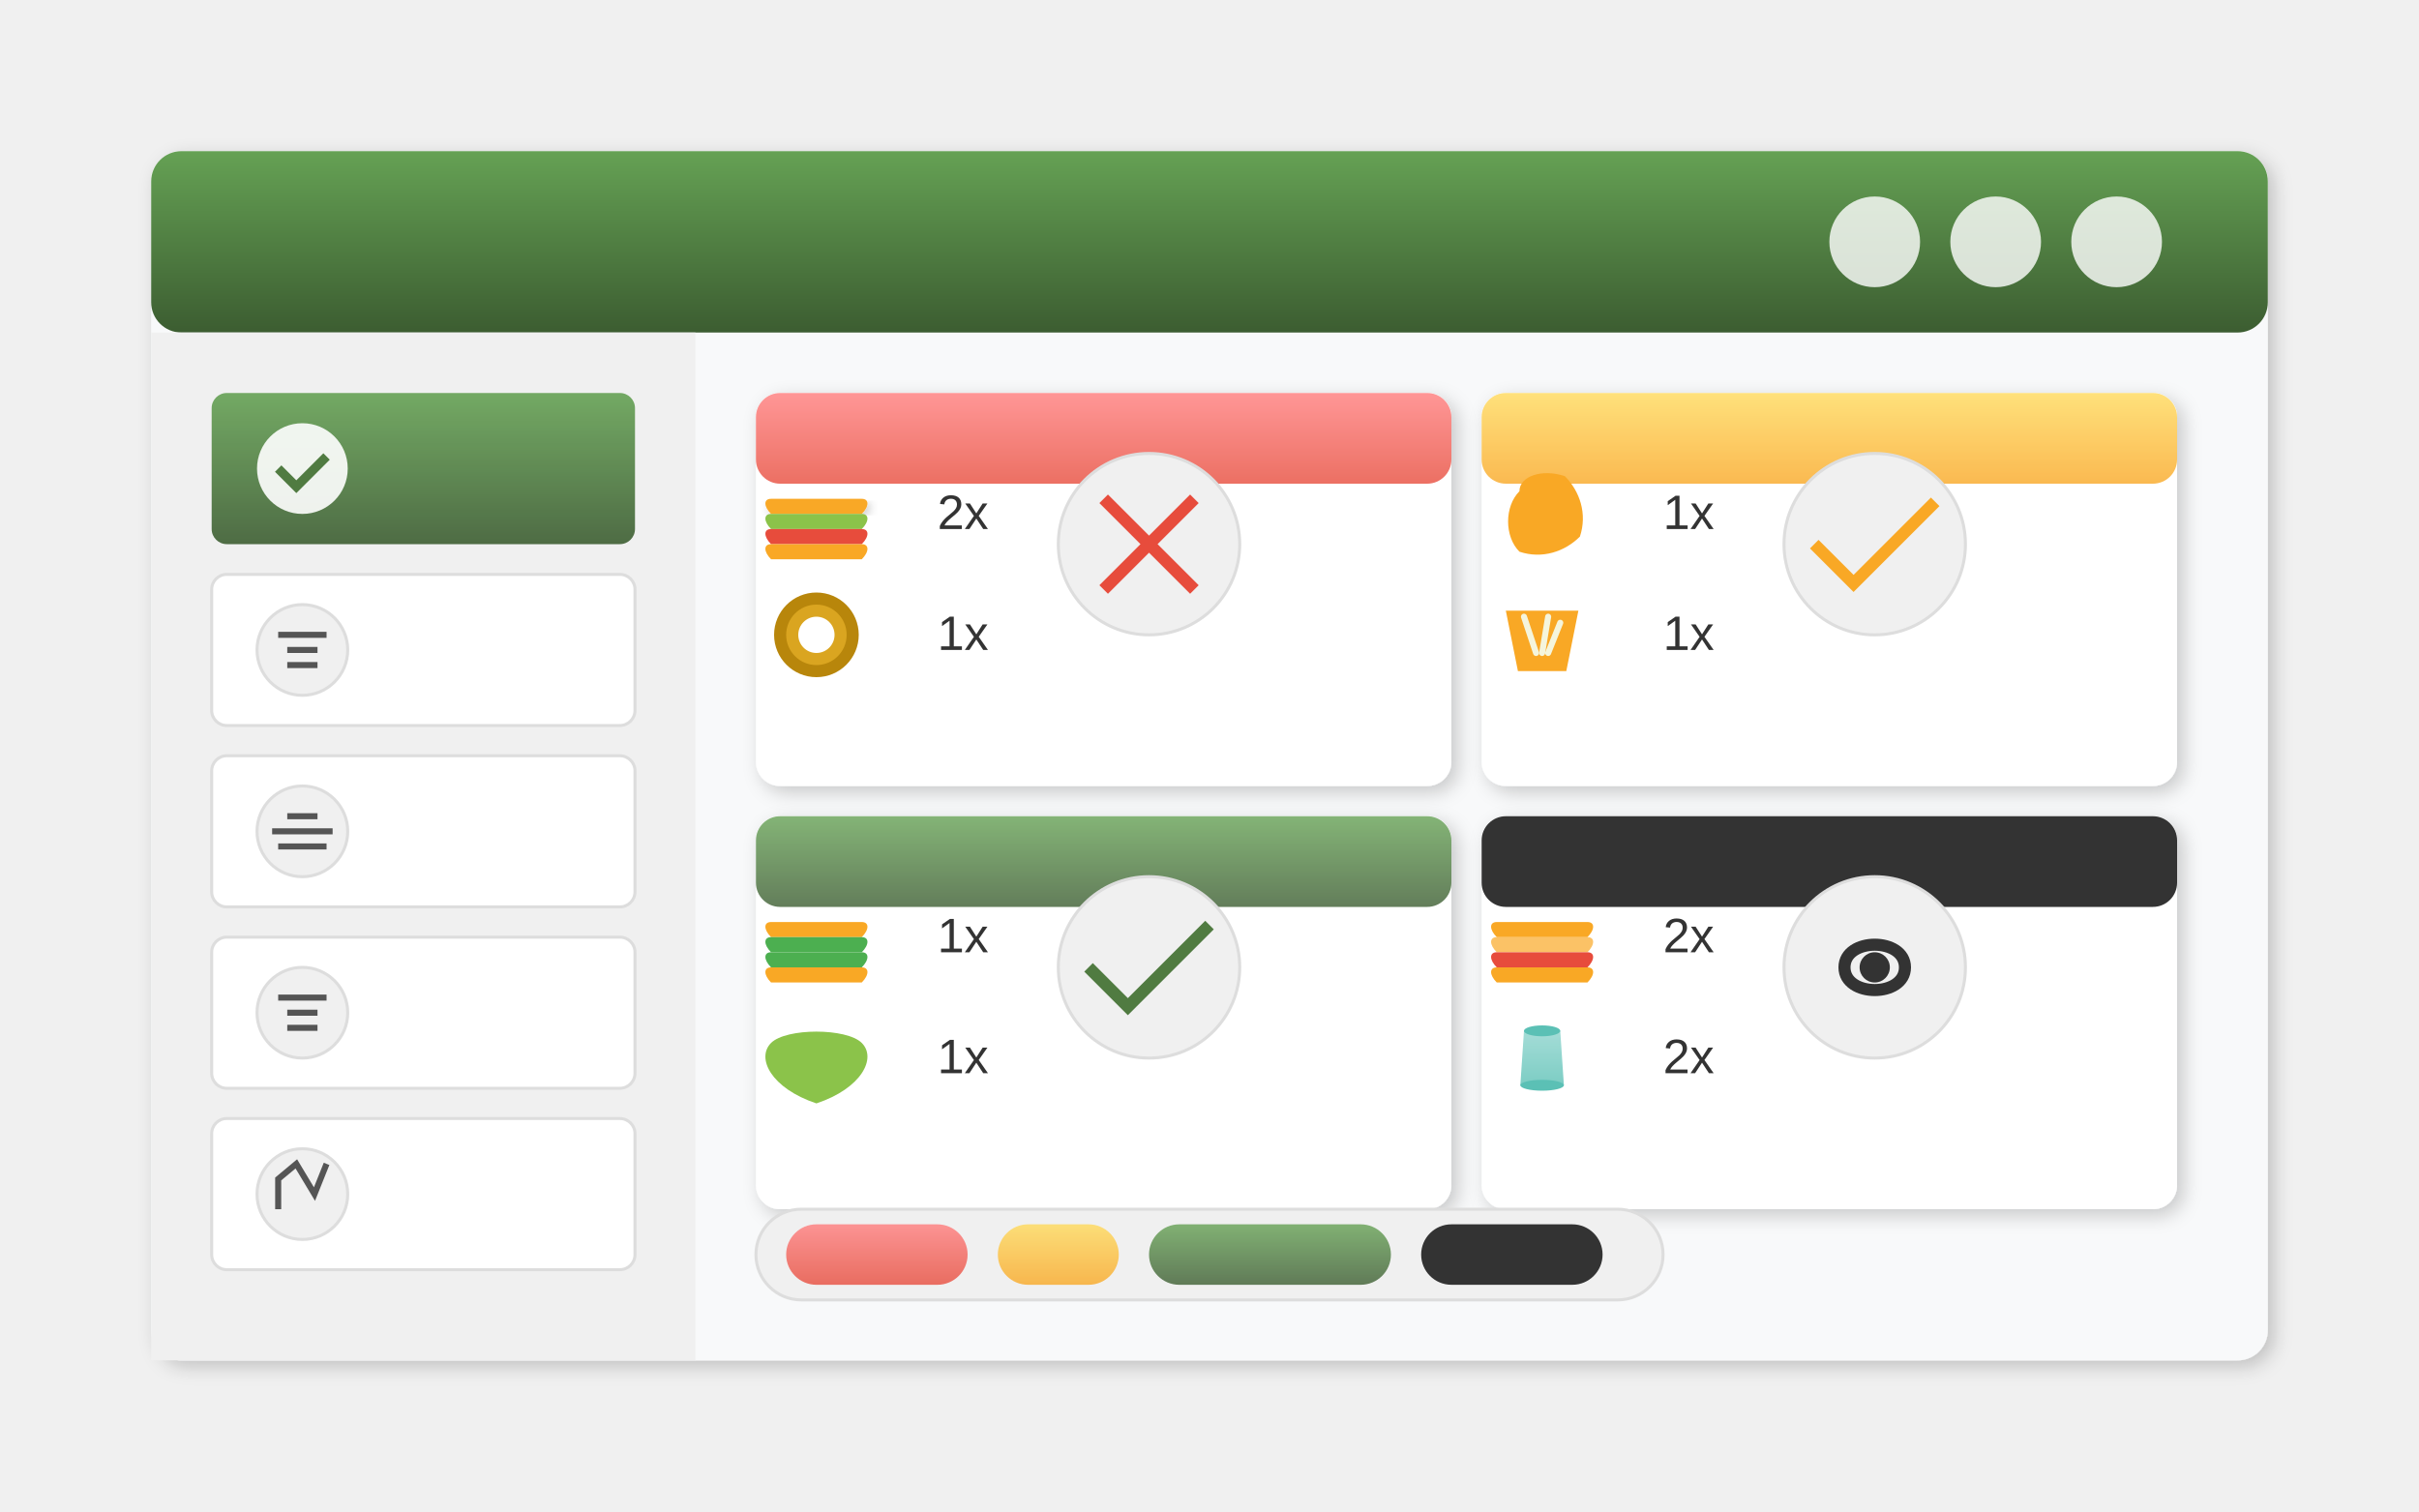
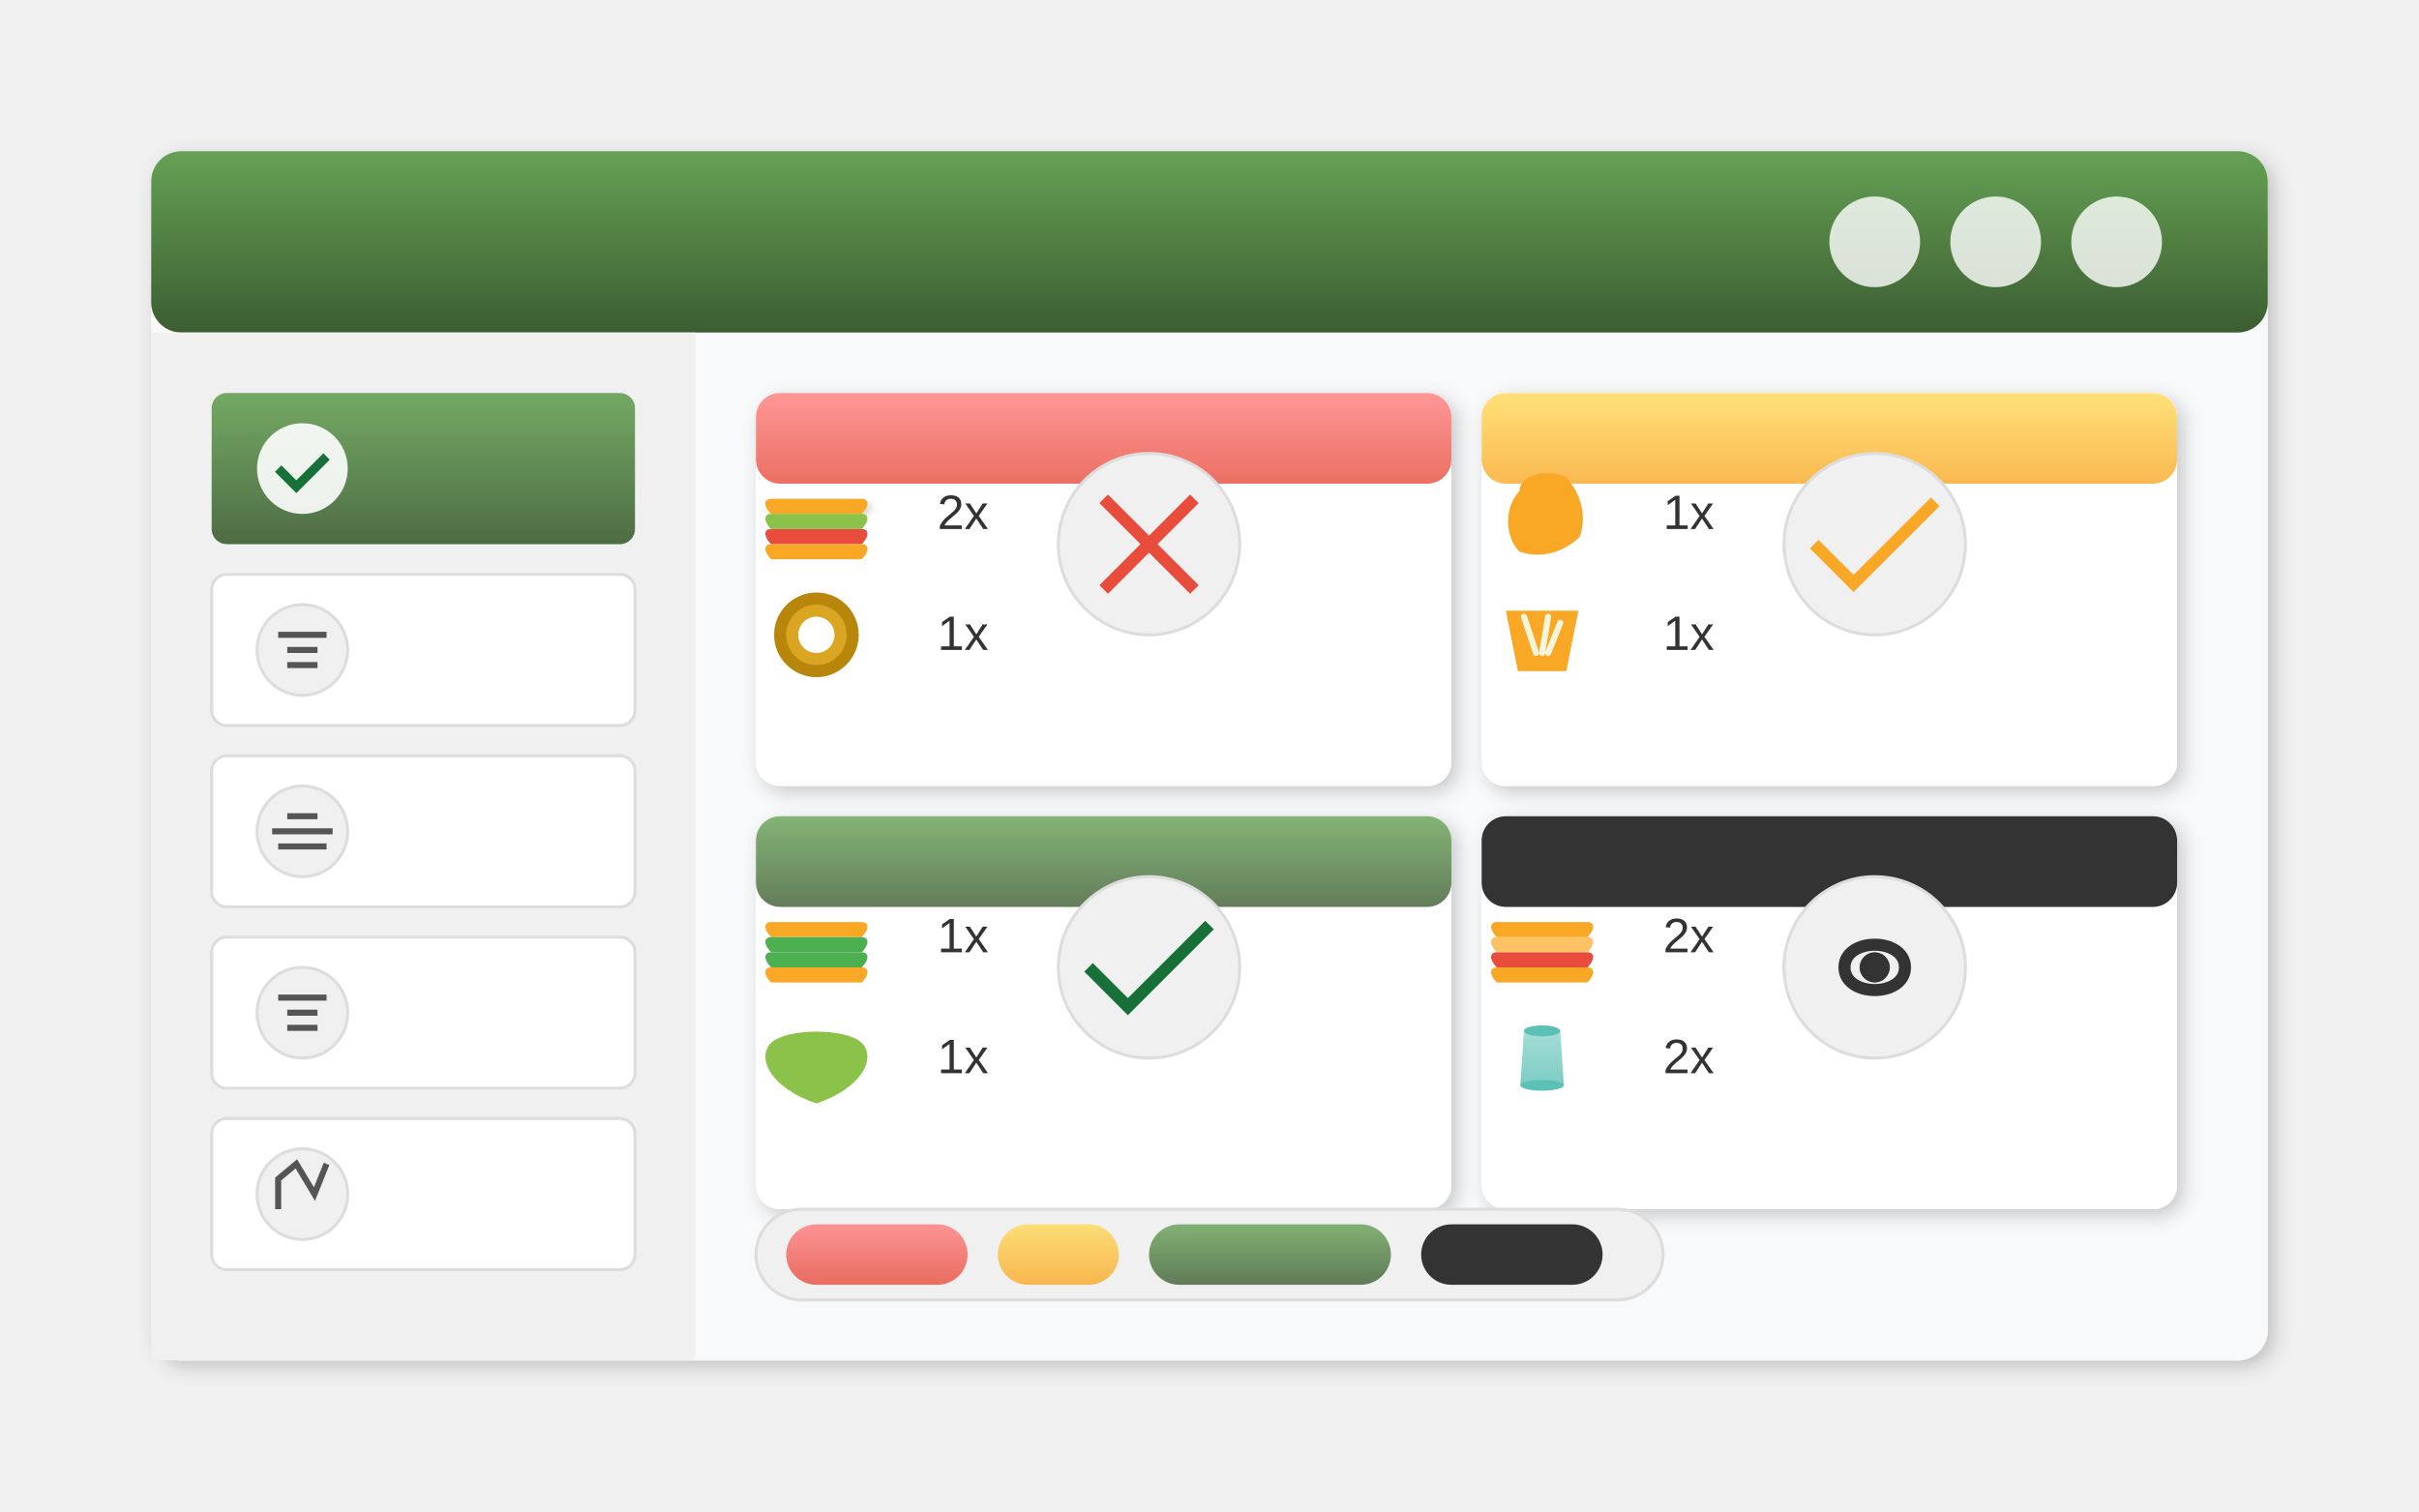
<svg xmlns="http://www.w3.org/2000/svg" width="800" height="500" viewBox="0 0 800 500">
  <defs>
    <filter id="shadow" x="-10%" y="-10%" width="120%" height="120%">
      <feDropShadow dx="2" dy="2" stdDeviation="3" flood-opacity="0.2" />
    </filter>
    <linearGradient id="greenGrad" x1="0%" y1="0%" x2="0%" y2="100%">
      <stop offset="0%" stop-color="#65a154" />
      <stop offset="100%" stop-color="#3c5d31" />
    </linearGradient>
    <linearGradient id="blueGrad" x1="0%" y1="0%" x2="0%" y2="100%">
      <stop offset="0%" stop-color="#8ed4cd" />
      <stop offset="100%" stop-color="#5bc0b5" />
    </linearGradient>
    <linearGradient id="redGrad" x1="0%" y1="0%" x2="0%" y2="100%">
      <stop offset="0%" stop-color="#ff7c7c" />
      <stop offset="100%" stop-color="#e74c3c" />
    </linearGradient>
    <linearGradient id="yellowGrad" x1="0%" y1="0%" x2="0%" y2="100%">
      <stop offset="0%" stop-color="#ffd95a" />
      <stop offset="100%" stop-color="#f9a825" />
    </linearGradient>
  </defs>
  <rect x="50" y="50" width="700" height="400" rx="10" ry="10" fill="#f8f9fa" filter="url(#shadow)" />
  <rect x="50" y="50" width="700" height="60" rx="10" ry="10" fill="url(#greenGrad)" />
  <circle cx="700" cy="80" r="15" fill="#ffffff" opacity="0.8" />
  <circle cx="660" cy="80" r="15" fill="#ffffff" opacity="0.8" />
  <circle cx="620" cy="80" r="15" fill="#ffffff" opacity="0.8" />
  <rect x="50" y="110" width="180" height="340" fill="#f0f0f0" rx="0" ry="0" />
  <g>
    <rect x="70" y="130" width="140" height="50" rx="5" ry="5" fill="url(#greenGrad)" opacity="0.9" />
    <circle cx="100" cy="155" r="15" fill="#ffffff" opacity="0.9" />
-     <path d="M92,155 L98,161 L108,151" stroke="#507b41" stroke-width="3" fill="none" />
+     <path d="M92,155 L98,161 L108,151" stroke="#177038" stroke-width="3" fill="none" />
  </g>
  <g>
    <rect x="70" y="190" width="140" height="50" rx="5" ry="5" fill="#ffffff" stroke="#dddddd" stroke-width="1" />
    <circle cx="100" cy="215" r="15" fill="#f0f0f0" stroke="#dddddd" stroke-width="1" />
    <path d="M95,215 L105,215 M92,210 L108,210 M95,220 L105,220" stroke="#555" stroke-width="2" />
  </g>
  <g>
    <rect x="70" y="250" width="140" height="50" rx="5" ry="5" fill="#ffffff" stroke="#dddddd" stroke-width="1" />
    <circle cx="100" cy="275" r="15" fill="#f0f0f0" stroke="#dddddd" stroke-width="1" />
    <path d="M90,275 L110,275 M95,270 L105,270 M92,280 L108,280" stroke="#555" stroke-width="2" />
  </g>
  <g>
    <rect x="70" y="310" width="140" height="50" rx="5" ry="5" fill="#ffffff" stroke="#dddddd" stroke-width="1" />
    <circle cx="100" cy="335" r="15" fill="#f0f0f0" stroke="#dddddd" stroke-width="1" />
    <path d="M95,335 L105,335 M92,330 L108,330 M95,340 L105,340" stroke="#555" stroke-width="2" />
  </g>
  <g>
    <rect x="70" y="370" width="140" height="50" rx="5" ry="5" fill="#ffffff" stroke="#dddddd" stroke-width="1" />
    <circle cx="100" cy="395" r="15" fill="#f0f0f0" stroke="#dddddd" stroke-width="1" />
    <path d="M92,400 L92,390 L98,385 L104,395 L108,385" stroke="#555" stroke-width="2" fill="none" />
  </g>
  <g transform="translate(0,0)">
    <rect x="250" y="130" width="230" height="130" rx="8" ry="8" fill="#ffffff" filter="url(#shadow)" />
    <rect x="250" y="130" width="230" height="30" rx="8" ry="8" fill="url(#redGrad)" opacity="0.8" />
    <g transform="translate(270, 170)">
      <g transform="scale(0.5)">
        <path d="M-30,-10 L30,-10 C35,-10 35,-5 30,0 L-30,0 C-35,-5 -35,-10 -30,-10 Z" fill="#f9a825" filter="url(#shadow)" />
        <path d="M-30,0 L30,0 C35,0 35,5 30,10 L-30,10 C-35,5 -35,0 -30,0 Z" fill="#8BC34A" />
        <path d="M-30,10 L30,10 C35,10 35,15 30,20 L-30,20 C-35,15 -35,10 -30,10 Z" fill="#e74c3c" />
        <path d="M-30,20 L30,20 C35,20 35,25 30,30 L-30,30 C-35,25 -35,20 -30,20 Z" fill="#f9a825" />
      </g>
      <text x="40" y="5" font-family="Arial" font-size="16" fill="#333">2x</text>
    </g>
    <g transform="translate(270, 210)">
      <circle cx="0" cy="0" r="12" fill="#daa520" stroke="#b8860b" stroke-width="4" />
      <circle cx="0" cy="0" r="6" fill="#ffffff" />
      <text x="40" y="5" font-family="Arial" font-size="16" fill="#333">1x</text>
    </g>
    <g transform="translate(380, 180)">
      <circle cx="0" cy="0" r="30" fill="#f0f0f0" stroke="#dddddd" stroke-width="1" />
      <path d="M-15,-15 L15,15 M-15,15 L15,-15" stroke="#e74c3c" stroke-width="4" />
    </g>
  </g>
  <g transform="translate(240,0)">
    <rect x="250" y="130" width="230" height="130" rx="8" ry="8" fill="#ffffff" filter="url(#shadow)" />
    <rect x="250" y="130" width="230" height="30" rx="8" ry="8" fill="url(#yellowGrad)" opacity="0.8" />
    <g transform="translate(270, 170)">
      <g transform="scale(0.5)">
        <path d="M-15,-15 C-25,-5 -25,15 -15,25 C0,30 15,25 25,15 C30,0 25,-15 15,-25 C0,-30 -15,-25 -15,-15 Z" fill="#f9a825" />
      </g>
      <text x="40" y="5" font-family="Arial" font-size="16" fill="#333">1x</text>
    </g>
    <g transform="translate(270, 210)">
      <g transform="scale(0.4)">
        <path d="M-30,-20 L30,-20 L20,30 L-20,30 Z" fill="#f9a825" />
        <path d="M-15,-15 L-5,15" stroke="#f5f5dc" stroke-width="5" stroke-linecap="round" />
        <path d="M5,-15 L0,15" stroke="#f5f5dc" stroke-width="5" stroke-linecap="round" />
        <path d="M15,-10 L5,15" stroke="#f5f5dc" stroke-width="5" stroke-linecap="round" />
      </g>
      <text x="40" y="5" font-family="Arial" font-size="16" fill="#333">1x</text>
    </g>
    <g transform="translate(380, 180)">
      <circle cx="0" cy="0" r="30" fill="#f0f0f0" stroke="#dddddd" stroke-width="1" />
      <path d="M-20,0 L-7,13 L20,-14" stroke="#f9a825" stroke-width="4" fill="none" />
    </g>
  </g>
  <g transform="translate(0,140)">
    <rect x="250" y="130" width="230" height="130" rx="8" ry="8" fill="#ffffff" filter="url(#shadow)" />
    <rect x="250" y="130" width="230" height="30" rx="8" ry="8" fill="url(#greenGrad)" opacity="0.8" />
    <g transform="translate(270, 170)">
      <g transform="scale(0.5)">
        <path d="M-30,-10 L30,-10 C35,-10 35,-5 30,0 L-30,0 C-35,-5 -35,-10 -30,-10 Z" fill="#f9a825" />
        <path d="M-30,0 L30,0 C35,0 35,5 30,10 L-30,10 C-35,5 -35,0 -30,0 Z" fill="#4CAF50" />
        <path d="M-30,10 L30,10 C35,10 35,15 30,20 L-30,20 C-35,15 -35,10 -30,10 Z" fill="#4CAF50" />
        <path d="M-30,20 L30,20 C35,20 35,25 30,30 L-30,30 C-35,25 -35,20 -30,20 Z" fill="#f9a825" />
      </g>
      <text x="40" y="5" font-family="Arial" font-size="16" fill="#333">1x</text>
    </g>
    <g transform="translate(270, 210)">
      <path d="M-15,-5 C-10,-10 10,-10 15,-5 C20,0 15,10 0,15 C-15,10 -20,0 -15,-5 Z" fill="#8BC34A" />
      <text x="40" y="5" font-family="Arial" font-size="16" fill="#333">1x</text>
    </g>
    <g transform="translate(380, 180)">
      <circle cx="0" cy="0" r="30" fill="#f0f0f0" stroke="#dddddd" stroke-width="1" />
-       <path d="M-20,0 L-7,13 L20,-14" stroke="#507b41" stroke-width="4" fill="none" />
+       <path d="M-20,0 L-7,13 L20,-14" stroke="#177038" stroke-width="4" fill="none" />
    </g>
  </g>
  <g transform="translate(240,140)">
    <rect x="250" y="130" width="230" height="130" rx="8" ry="8" fill="#ffffff" filter="url(#shadow)" />
    <rect x="250" y="130" width="230" height="30" rx="8" ry="8" fill="#333333" />
    <g transform="translate(270, 170)">
      <g transform="scale(0.5)">
        <path d="M-30,-10 L30,-10 C35,-10 35,-5 30,0 L-30,0 C-35,-5 -35,-10 -30,-10 Z" fill="#f9a825" />
        <path d="M-30,0 L30,0 C35,0 35,5 30,10 L-30,10 C-35,5 -35,0 -30,0 Z" fill="#f9a825" opacity="0.7" />
        <path d="M-30,10 L30,10 C35,10 35,15 30,20 L-30,20 C-35,15 -35,10 -30,10 Z" fill="#e74c3c" />
        <path d="M-30,20 L30,20 C35,20 35,25 30,30 L-30,30 C-35,25 -35,20 -30,20 Z" fill="#f9a825" />
      </g>
      <text x="40" y="5" font-family="Arial" font-size="16" fill="#333">2x</text>
    </g>
    <g transform="translate(270, 210)">
      <g transform="scale(0.6)">
        <path d="M-10,-15 L10,-15 L12,15 L-12,15 Z" fill="url(#blueGrad)" opacity="0.8" />
        <ellipse cx="0" cy="-15" rx="10" ry="3" fill="#5bc0b5" />
        <ellipse cx="0" cy="15" rx="12" ry="3" fill="#5bc0b5" />
      </g>
      <text x="40" y="5" font-family="Arial" font-size="16" fill="#333">2x</text>
    </g>
    <g transform="translate(380, 180)">
      <circle cx="0" cy="0" r="30" fill="#f0f0f0" stroke="#dddddd" stroke-width="1" />
      <path d="M-10,0 C-10,-10 10,-10 10,0 C10,10 -10,10 -10,0 Z" stroke="#333333" stroke-width="4" fill="none" />
      <circle cx="0" cy="0" r="5" fill="#333333" />
    </g>
  </g>
  <g transform="translate(400, 410)">
    <rect x="-150" y="-10" width="300" height="30" rx="15" ry="15" fill="#f0f0f0" stroke="#dddddd" stroke-width="1" />
    <rect x="-140" y="-5" width="60" height="20" rx="10" ry="10" fill="url(#redGrad)" opacity="0.8" />
    <rect x="-70" y="-5" width="40" height="20" rx="10" ry="10" fill="url(#yellowGrad)" opacity="0.8" />
    <rect x="-20" y="-5" width="80" height="20" rx="10" ry="10" fill="url(#greenGrad)" opacity="0.8" />
    <rect x="70" y="-5" width="60" height="20" rx="10" ry="10" fill="#333333" />
  </g>
</svg>
